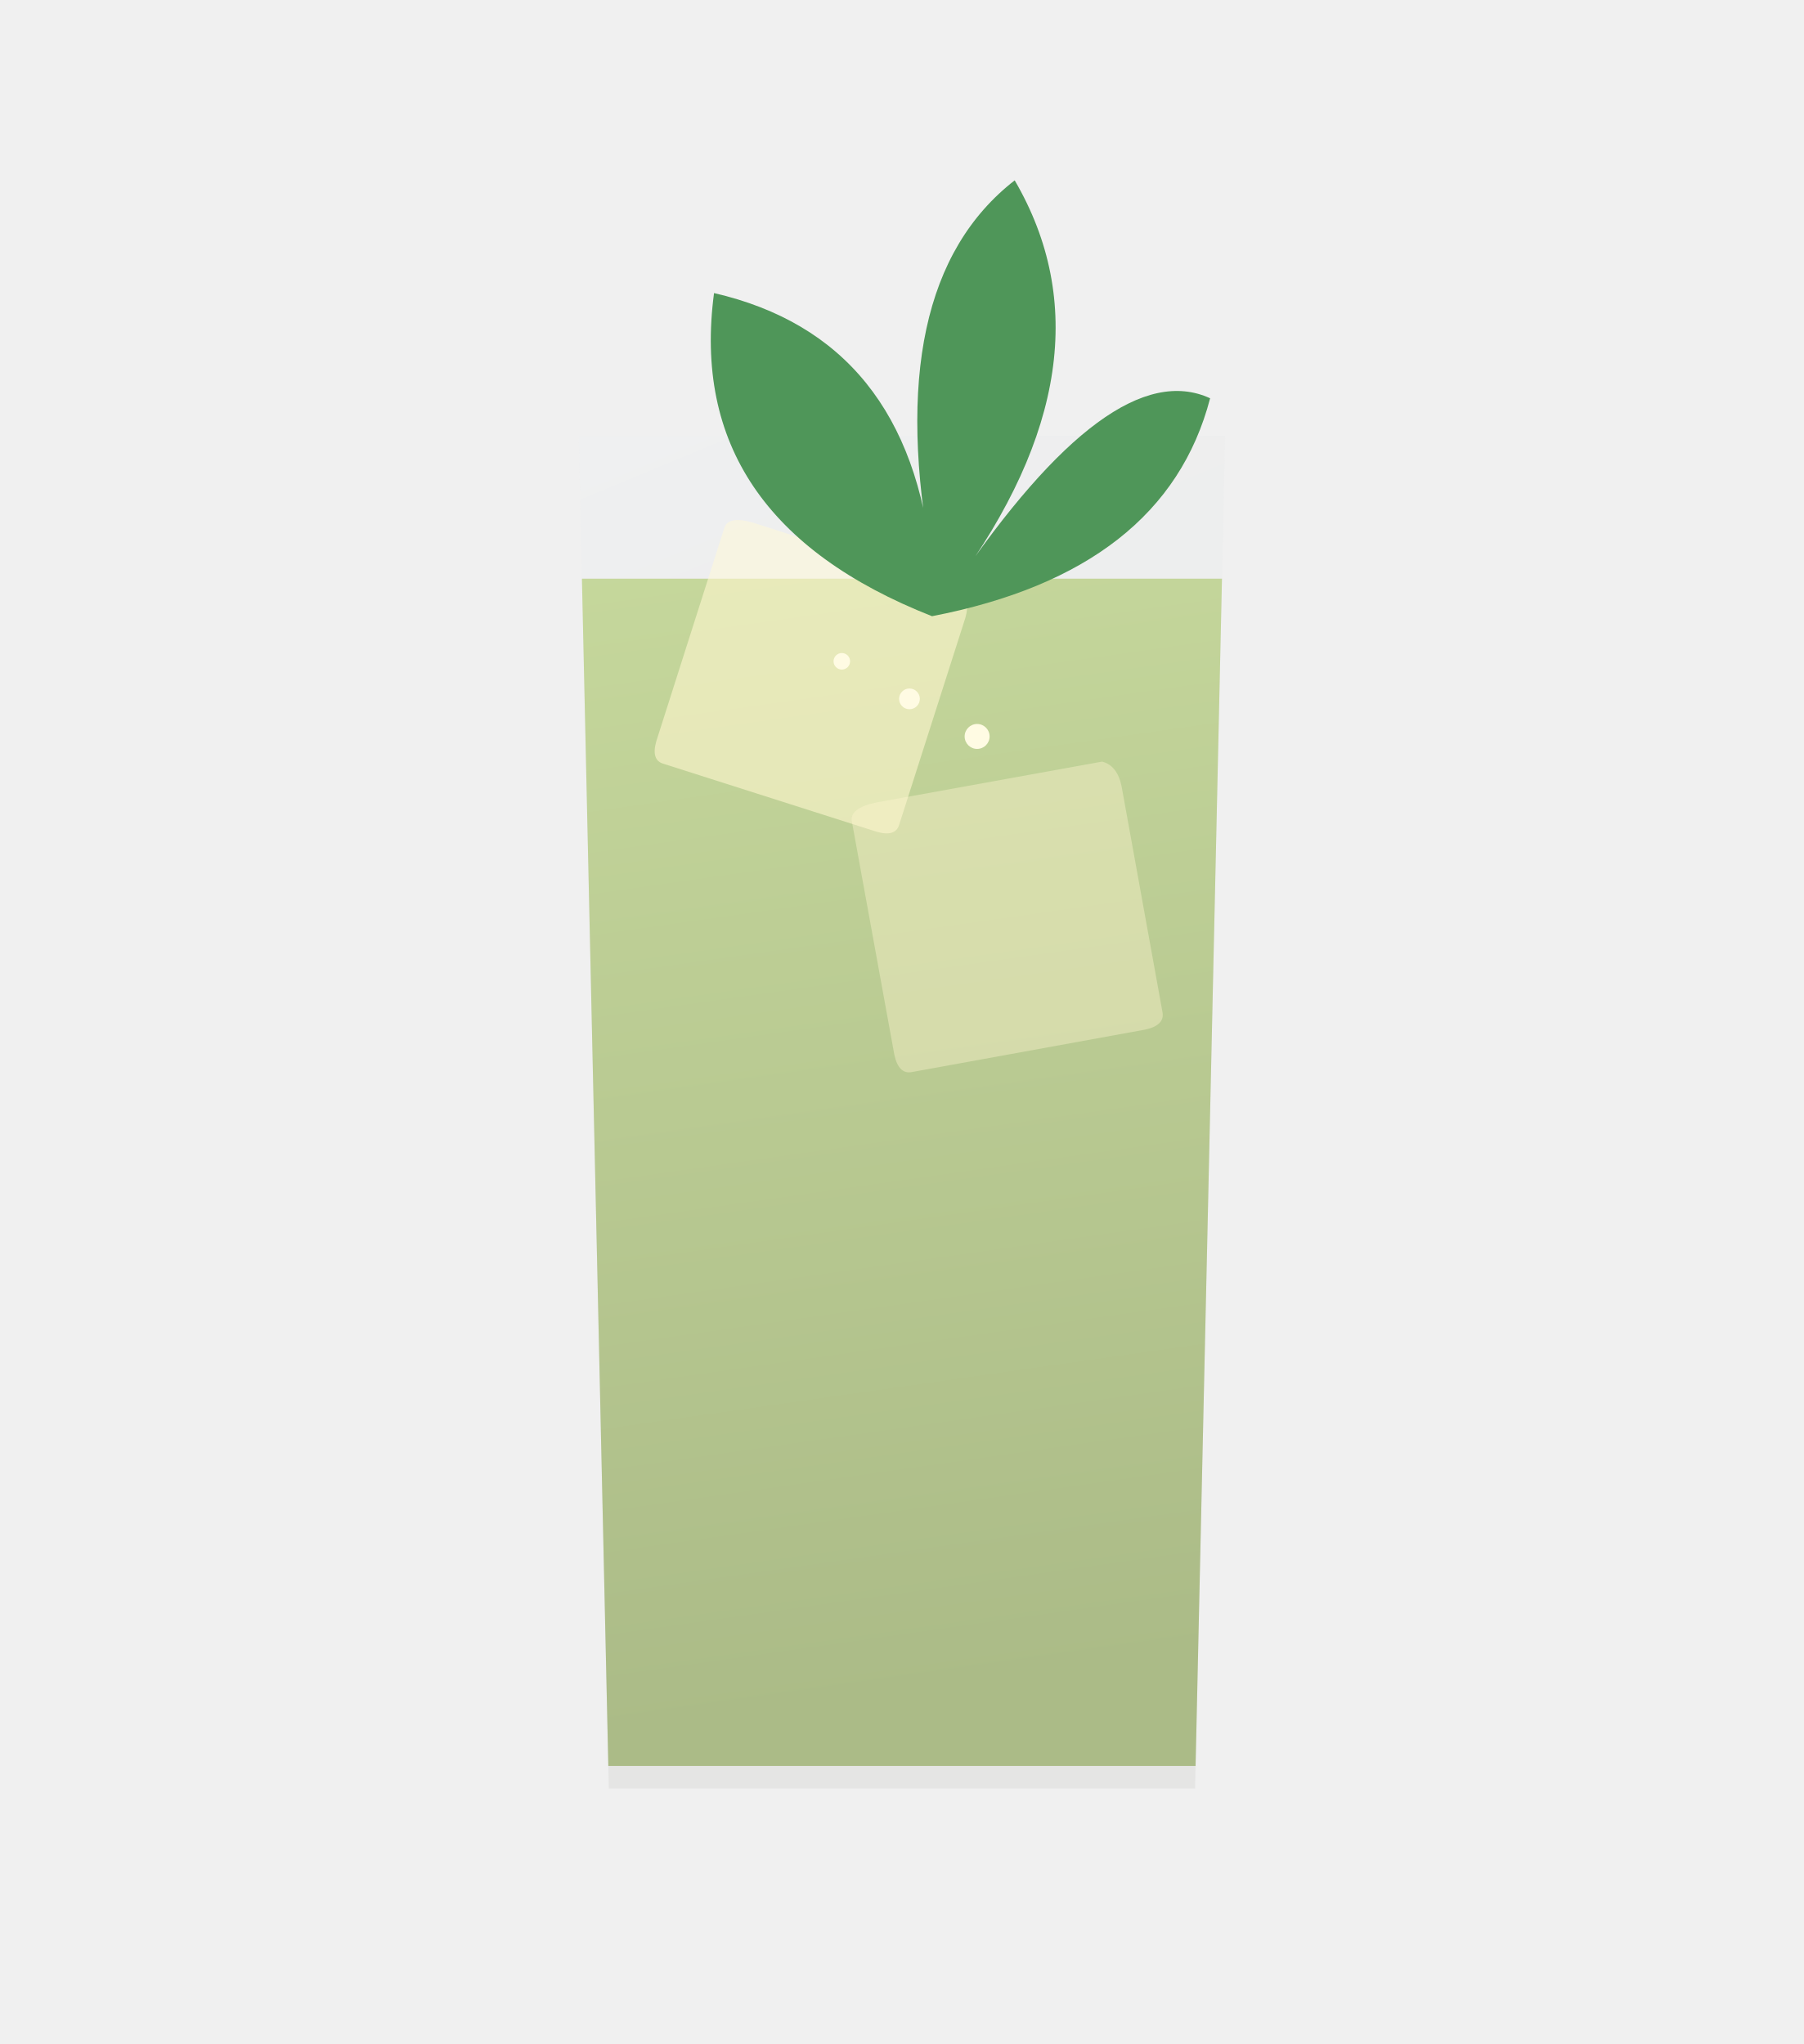
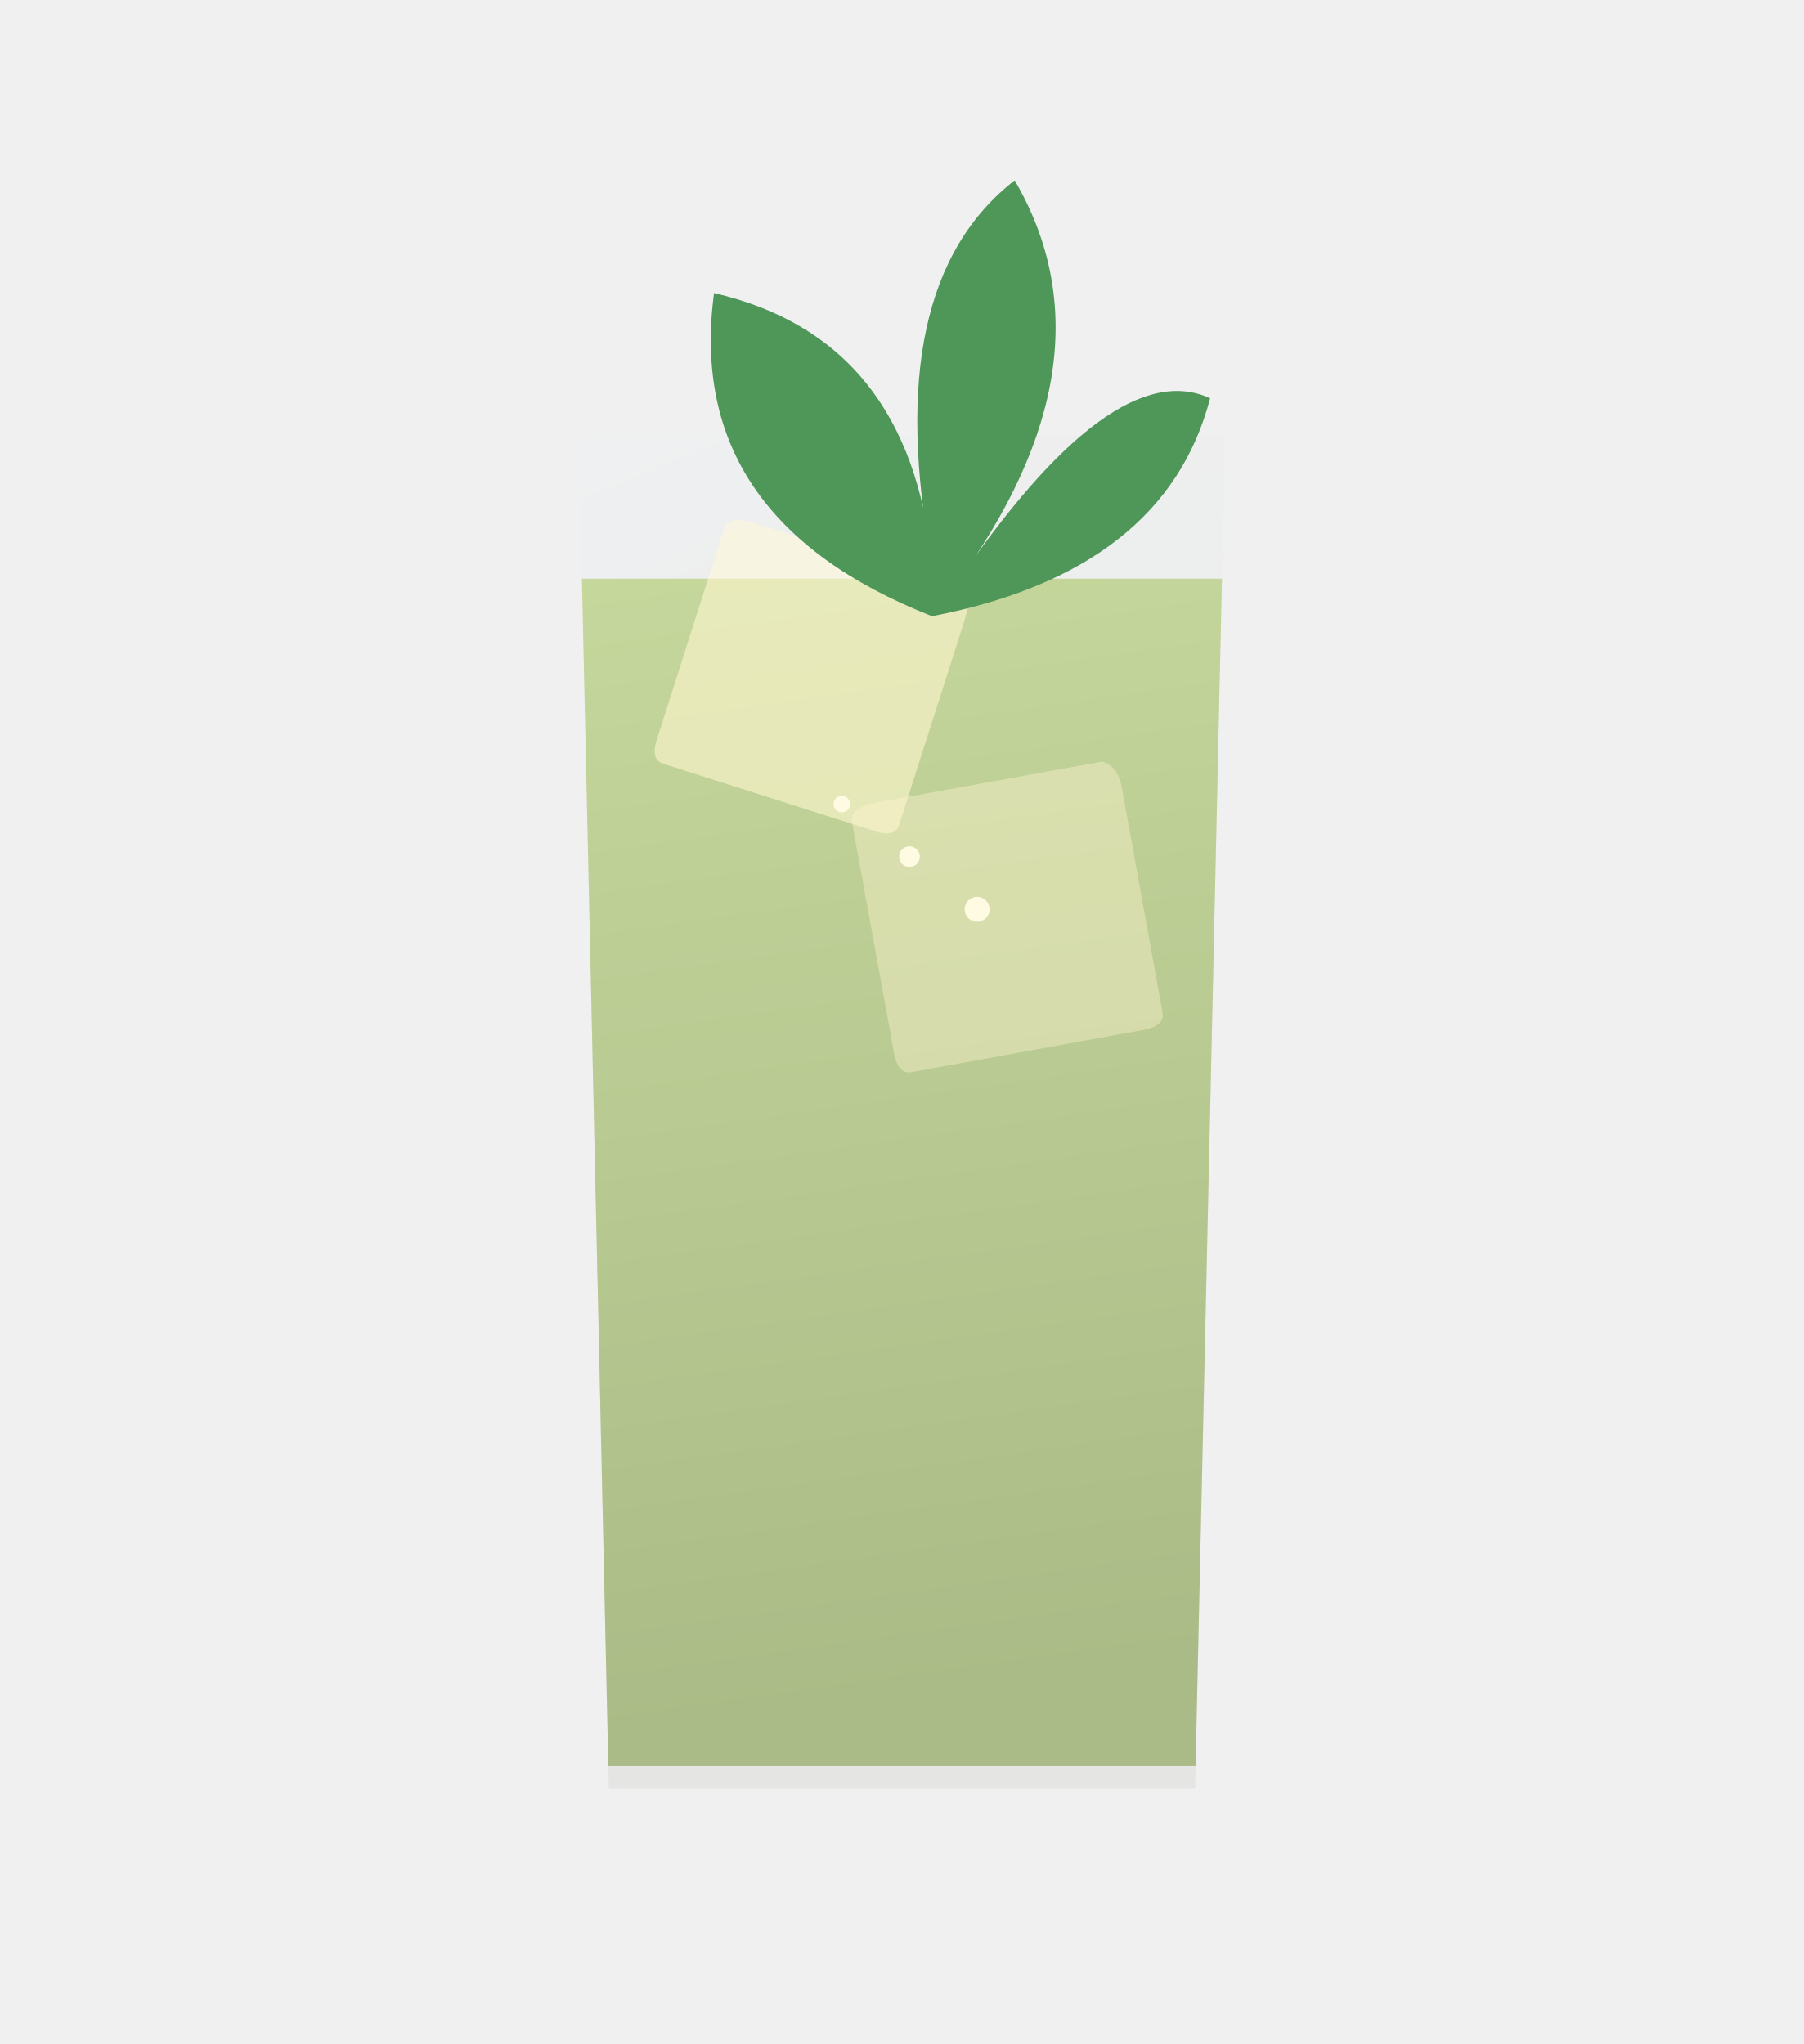
<svg xmlns="http://www.w3.org/2000/svg" viewBox="0 0 240 272">
  <defs>
    <linearGradient id="crystal" x2=".2" y2="1">
      <stop offset="0" stop-color="#ecedee" />
      <stop offset="0.58" stop-color="#e5e6e6" />
      <stop offset="1" stop-color="#e5e5e4" />
    </linearGradient>
    <clipPath id="bowl">
      <path d="M77 58H163L159 238H81Z" fill="white" />
    </clipPath>
    <linearGradient id="pour" x2=".2" y2="1">
      <stop offset="0" stop-color="#c7d99d" />
      <stop offset="1" stop-color="#abbb87" />
    </linearGradient>
  </defs>
  <path d="M77 58H163L159 238H81Z" fill="url(#crystal)" />
  <g clip-path="url(#bowl)">
    <path d="M10 77H230V235H10Z" fill="url(#pour)" />
-     <g transform="translate(108 90) rotate(16) scale(0.875)">
-       <path d="M-19-18Q-19-20-15-20L18-19Q20-18 20-15L19 18Q19 20 16 20L-18 19Q-20 19-20 16Z" fill="#fff6cf99" />
+     <g class="art-ice">
+       <g transform="translate(108 90) rotate(16) scale(0.875)">
+         <path d="M-19-18Q-19-20-15-20L18-19Q20-18 20-15L19 18Q19 20 16 20L-18 19Q-20 19-20 16Z" fill="#fff6cf99" />
+       </g>
    </g>
-     <g transform="translate(134 122) rotate(-12) scale(0.925)">
-       <path d="M-19-18Q-19-20-15-20L18-19Q20-18 20-15L19 18Q19 20 16 20L-18 19Q-20 19-20 16Z" fill="#fff6cf66" />
+     <g class="art-ice">
+       <g transform="translate(134 122) rotate(-12) scale(0.925)">
+         <path d="M-19-18Q-19-20-15-20L18-19Q20-18 20-15L19 18Q19 20 16 20L-18 19Q-20 19-20 16Z" fill="#fff6cf66" />
+       </g>
    </g>
    <path d="M10 0H230V77H10Z" fill="#f8f8f8" opacity="0.27" />
  </g>
-   <path d="M124 82Q91 69 95 39Q121 45 124 75Q117 38 135 24Q149 48 127 78Q148 47 161 53Q155 76 124 82Z" fill="#4f9659" />
-   <circle class="art-bubble art-bubble-extra" cx="112" cy="88" r="1.1" fill="#fffbe3" />
-   <circle class="art-bubble art-bubble-extra" cx="121" cy="93" r="1.38" fill="#fffbe3" />
-   <circle class="art-bubble art-bubble-extra" cx="130" cy="98" r="1.66" fill="#fffbe3" />
+   <g class="art-garnish">
+     <path d="M124 82Q91 69 95 39Q121 45 124 75Q117 38 135 24Q149 48 127 78Q148 47 161 53Q155 76 124 82Z" fill="#4f9659" />
+   </g>
+   <circle class="art-bubble art-bubble-extra" cx="112" cy="107" r="1.1" fill="#fffbe3" style="--rise: -29px; animation-delay: -0.45s; animation-duration: 3.45s" />
+   <circle class="art-bubble art-bubble-extra" cx="121" cy="114" r="1.38" fill="#fffbe3" style="--rise: -36px; animation-delay: -1.82s; animation-duration: 3.64s" />
+   <circle class="art-bubble art-bubble-extra" cx="130" cy="121" r="1.66" fill="#fffbe3" style="--rise: -43px; animation-delay: -3.19s; animation-duration: 3.82s" />
</svg>
